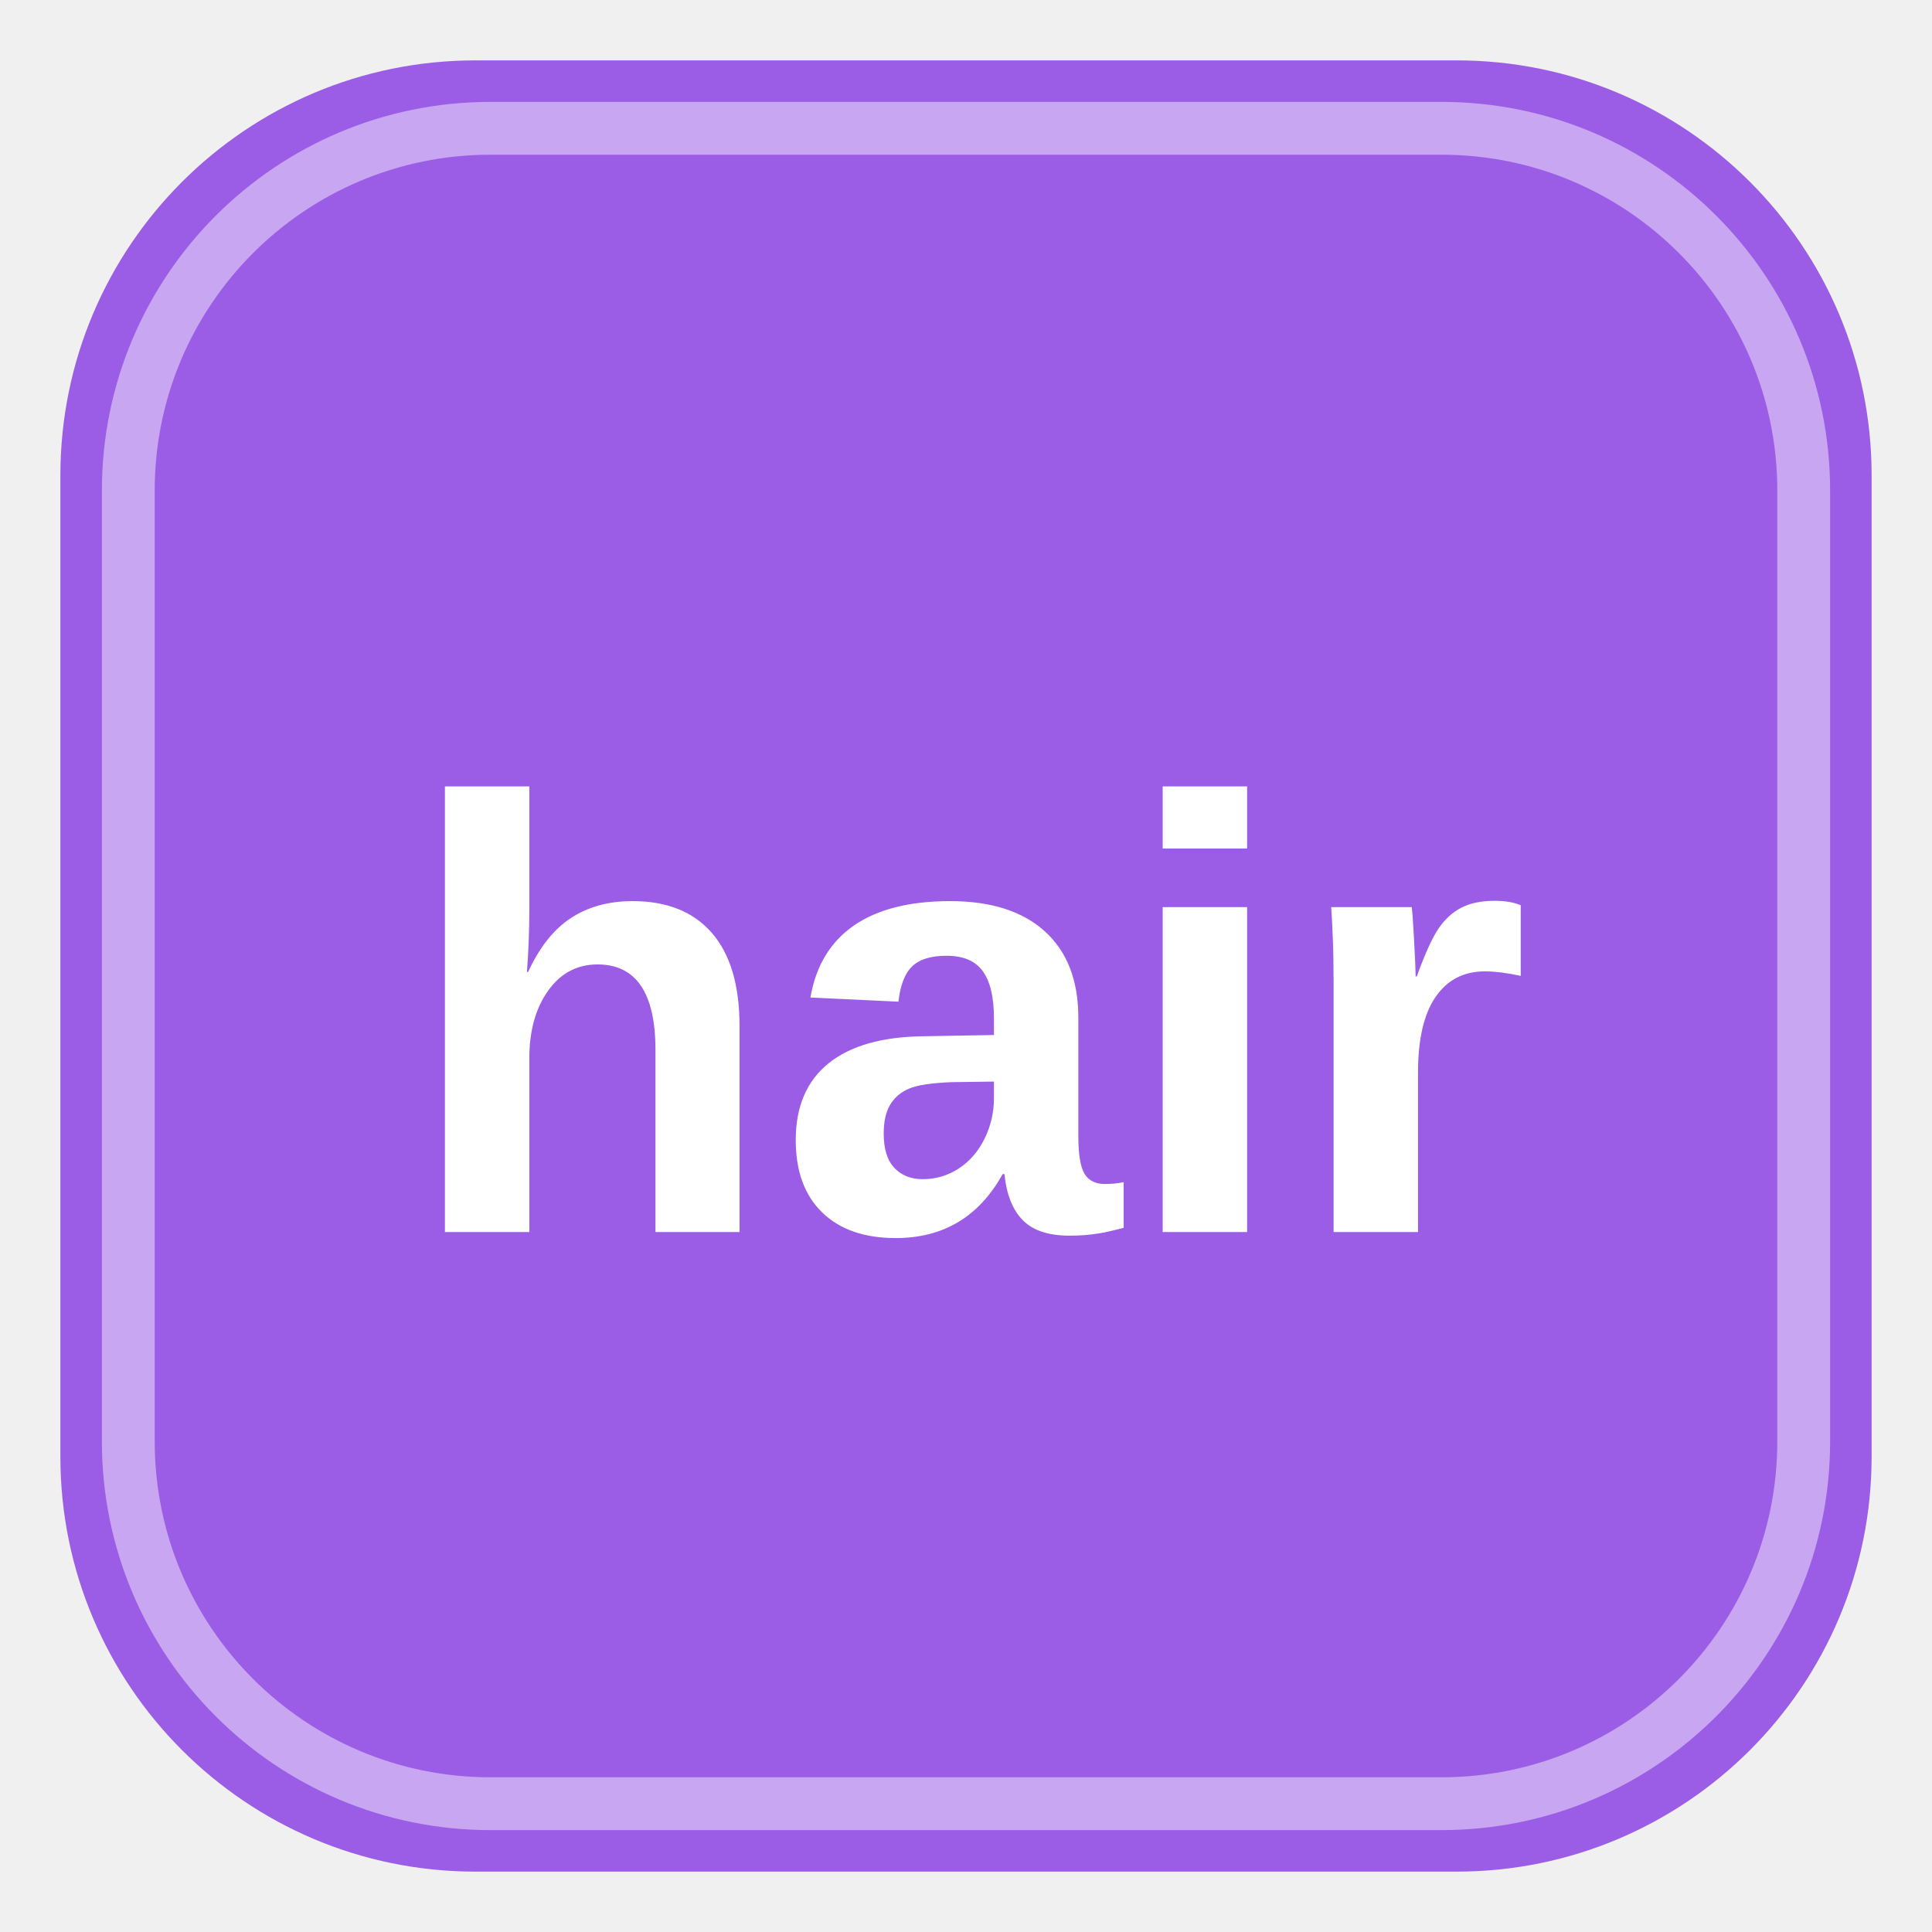
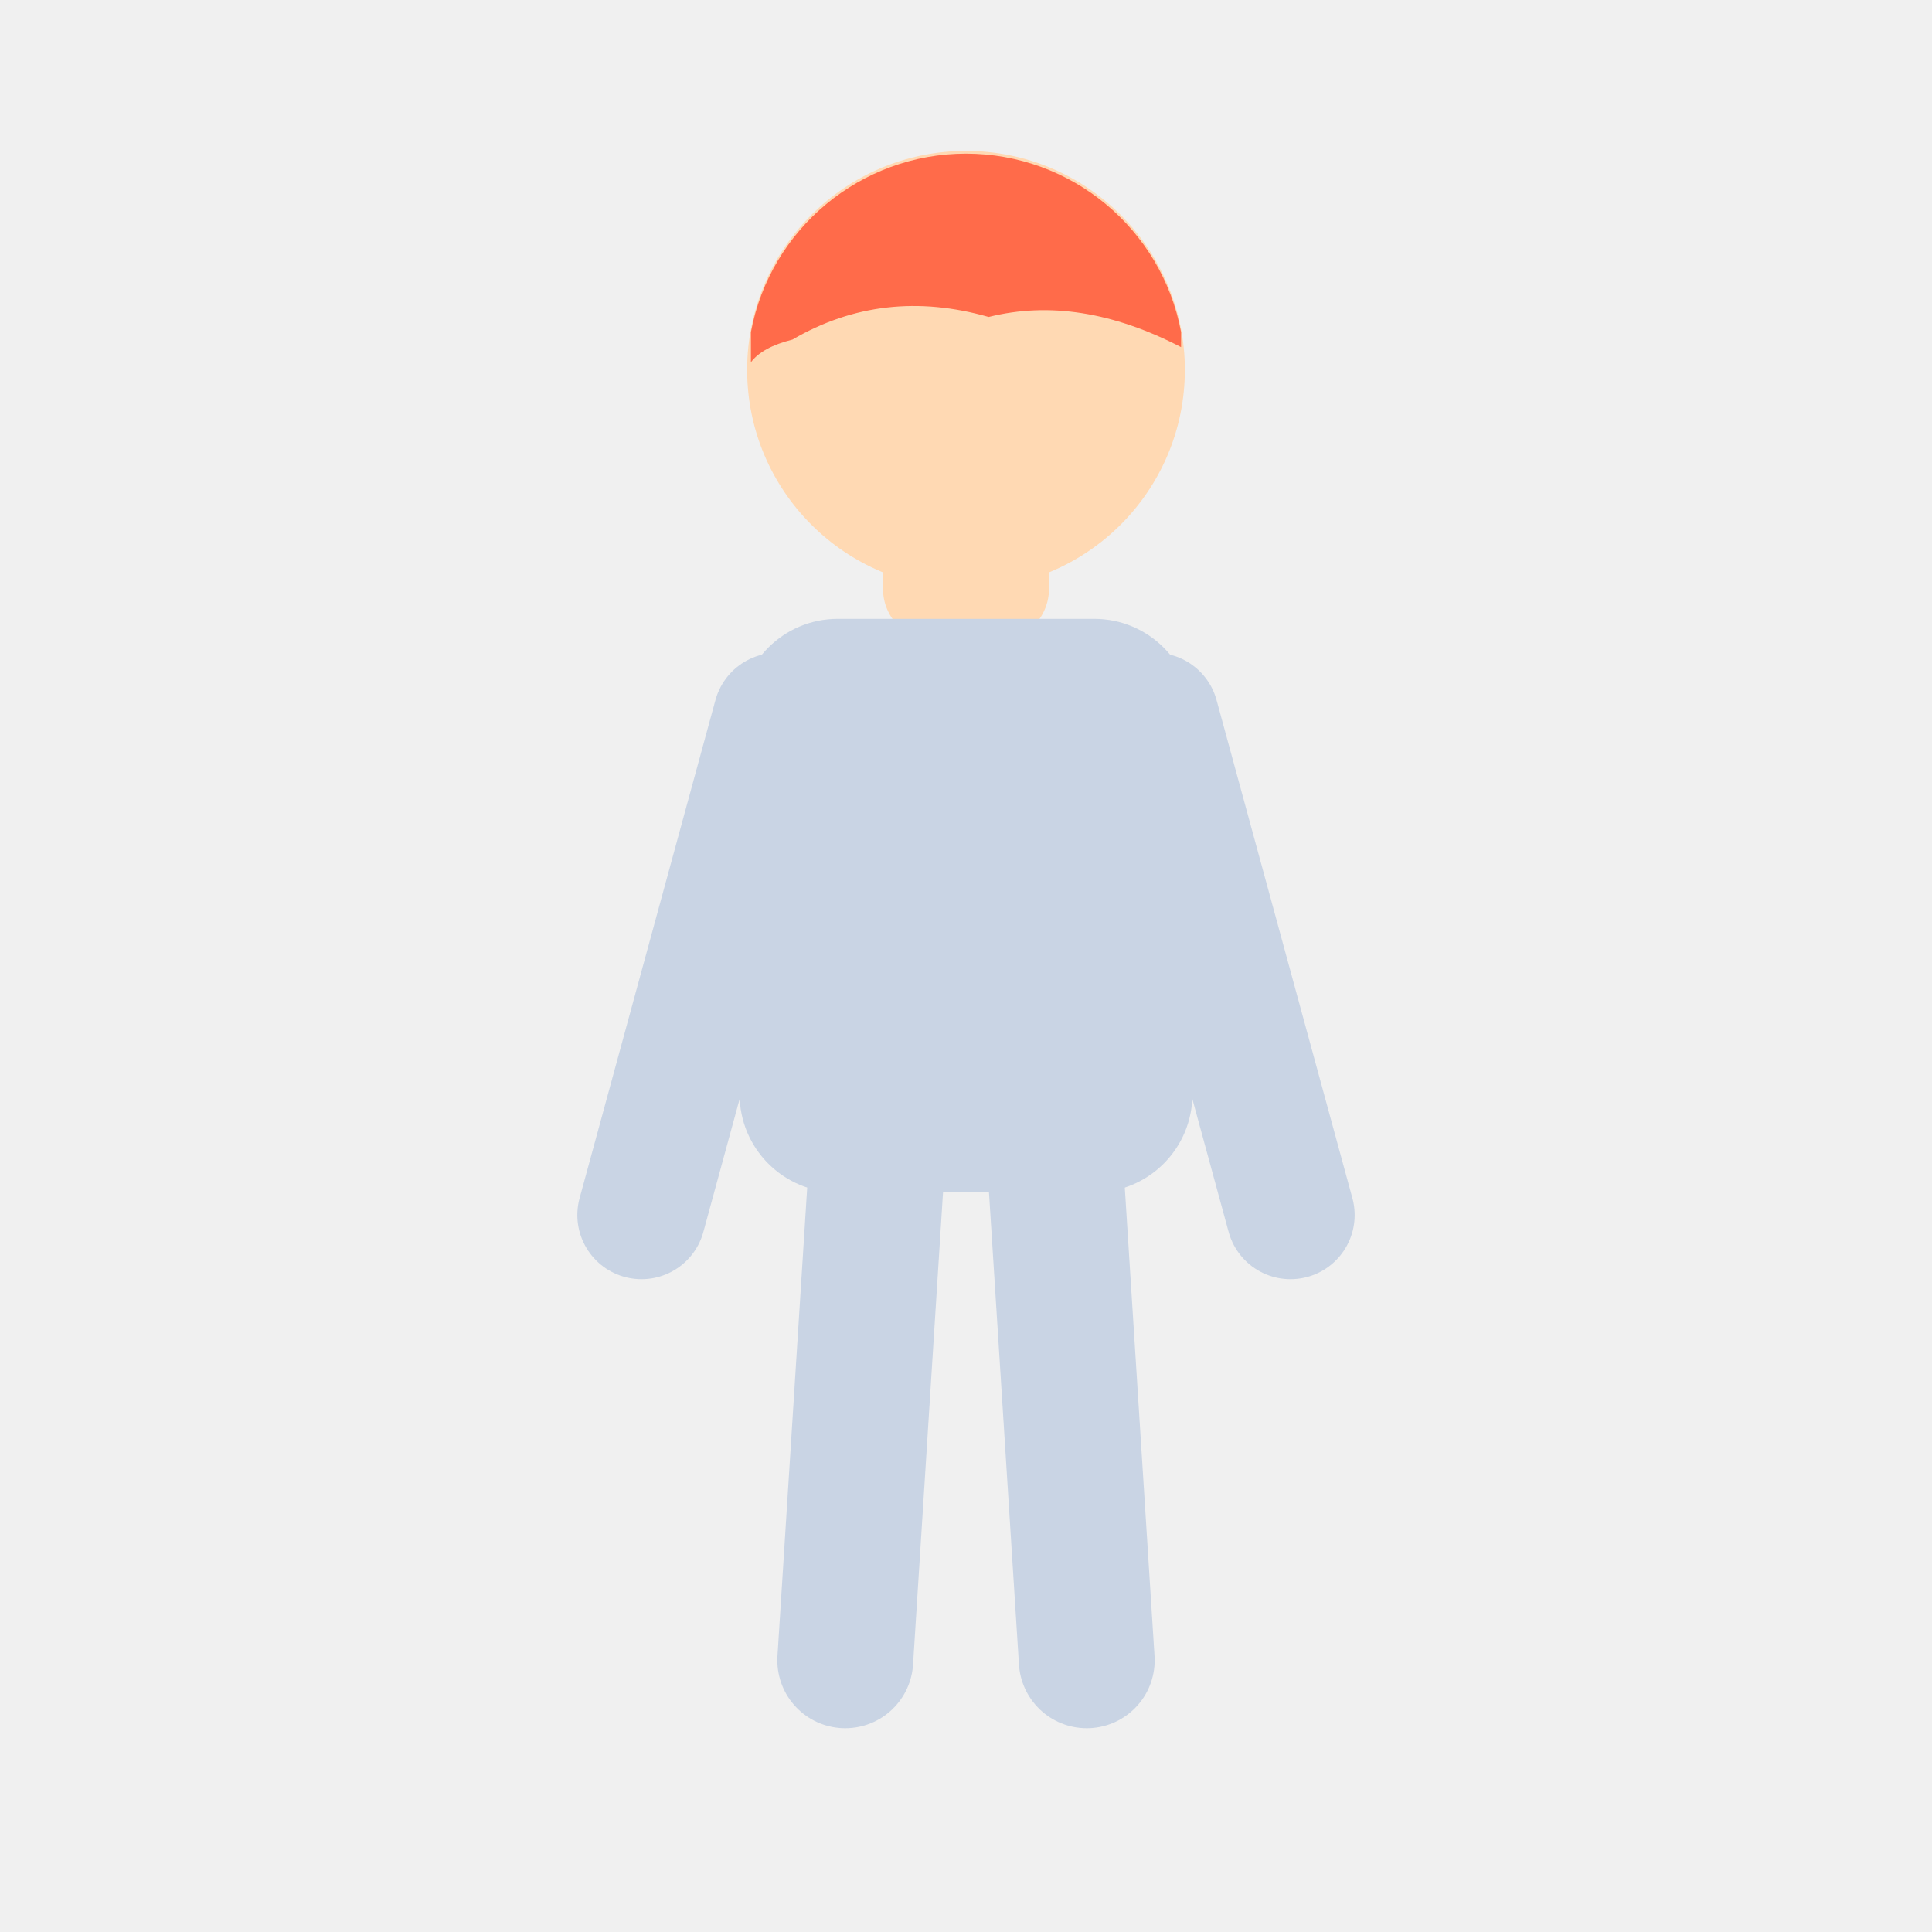
<svg xmlns="http://www.w3.org/2000/svg" width="512" height="512" viewBox="0 0 512 512">
-   <rect x="16" y="16" width="480" height="480" rx="110" fill="#9B5DE5" />
-   <rect x="34" y="34" width="444" height="444" rx="96" fill="none" stroke="rgba(255,255,255,0.45)" stroke-width="14" />
-   <text x="256" y="270" font-family="Arial, Helvetica, sans-serif" font-weight="bold" font-size="163" fill="#FFFFFF" text-anchor="middle" dominant-baseline="central">hair</text>
+   <rect x="234" y="118" width="44" height="52" rx="14" fill="#FFD9B3" />
+   <circle cx="256" cy="98" r="58" fill="#FFD9B3" />
+   <path d="M206 190 L170 322" stroke="#C9D4E4" stroke-width="34" fill="none" stroke-linecap="round" stroke-linejoin="round" opacity="1" />
+   <path d="M306 190 L342 322" stroke="#C9D4E4" stroke-width="34" fill="none" stroke-linecap="round" stroke-linejoin="round" opacity="1" />
+   <path d="M232 314 L224 440" stroke="#C9D4E4" stroke-width="36" fill="none" stroke-linecap="round" stroke-linejoin="round" opacity="1" />
+   <path d="M280 314 L288 440" stroke="#C9D4E4" stroke-width="36" fill="none" stroke-linecap="round" stroke-linejoin="round" opacity="1" />
+   <rect x="196" y="164" width="120" height="152" rx="26" fill="#C9D4E4" />
+   <path d="M199 88 A58 58 0 0 1 313 88 L313 92 Q286 78 262 84 Q234 76 210 90 Q202 92 199 96 Z" fill="#FF6B4A" />
</svg>
